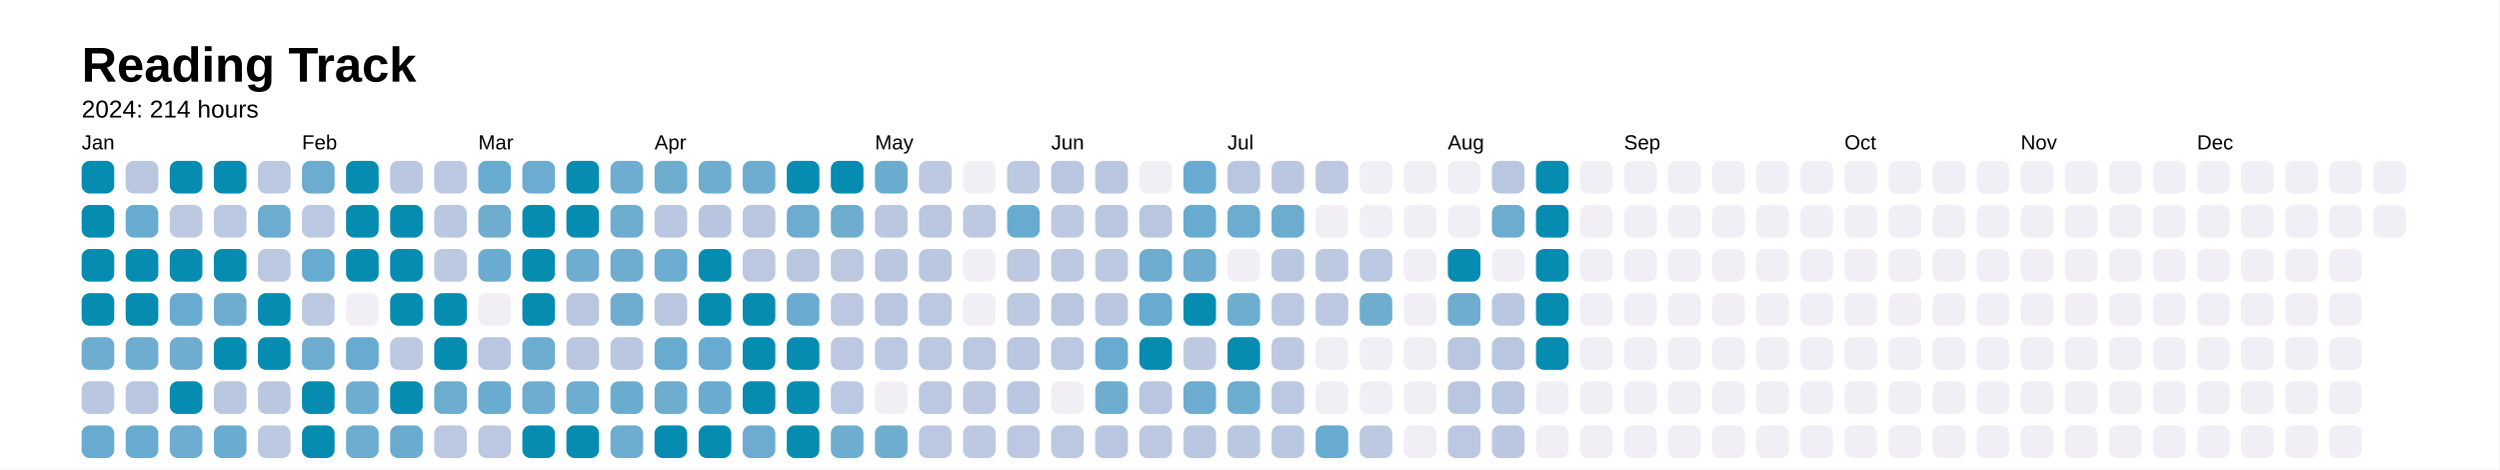
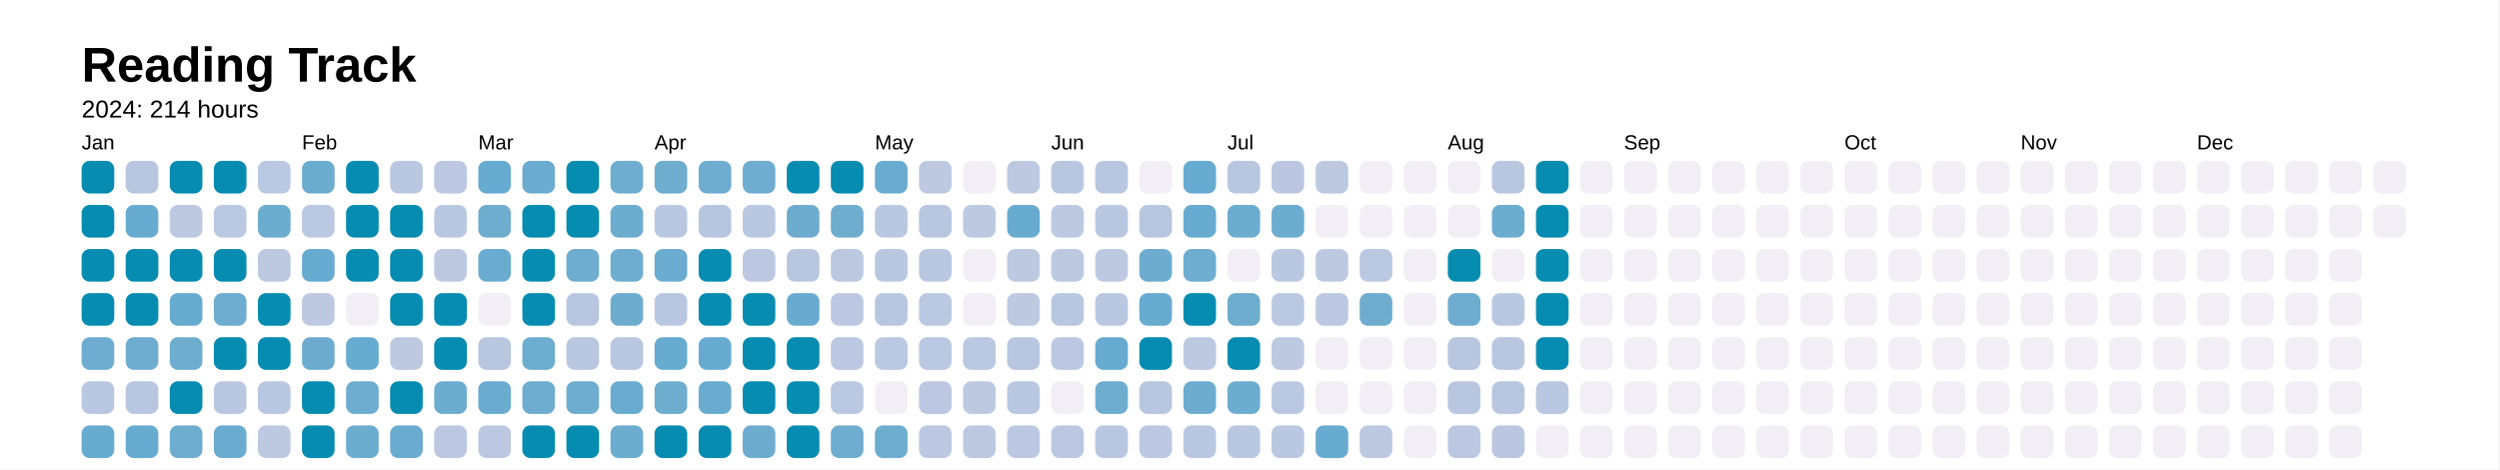
<svg xmlns="http://www.w3.org/2000/svg" baseProfile="full" height="57.5mm" version="1.1" viewBox="0,0,306.2,57.5" width="306.2mm">
  <defs />
  <rect fill="#FFFFFF" height="57.5" width="306.2" x="0" y="0" />
  <text fill="#000000" style="font-size:6px; font-family:Arial; font-weight:bold;" x="10" y="10">Reading Track</text>
  <text fill="#000000" style="font-size:3px; font-family:Arial;" x="10" y="14.4">2024: 214 hours</text>
  <text fill="#000000" style="font-size:2.5px; font-family:Arial" x="10" y="18.3">Jan</text>
  <rect fill="#058cb0" height="4" rx="1" ry="1" width="4" x="10" y="19.7" />
  <rect fill="#058cb0" height="4" rx="1" ry="1" width="4" x="10" y="25.1" />
  <rect fill="#058cb0" height="4" rx="1" ry="1" width="4" x="10" y="30.5" />
  <rect fill="#058cb0" height="4" rx="1" ry="1" width="4" x="10" y="35.9" />
  <rect fill="#6eadcf" height="4" rx="1" ry="1" width="4" x="10" y="41.3" />
  <rect fill="#bac7e0" height="4" rx="1" ry="1" width="4" x="10" y="46.7" />
  <rect fill="#67abd0" height="4" rx="1" ry="1" width="4" x="10" y="52.1" />
  <rect fill="#b8c6e0" height="4" rx="1" ry="1" width="4" x="15.4" y="19.7" />
  <rect fill="#68abd0" height="4" rx="1" ry="1" width="4" x="15.4" y="25.1" />
  <rect fill="#058cb0" height="4" rx="1" ry="1" width="4" x="15.4" y="30.5" />
  <rect fill="#058cb0" height="4" rx="1" ry="1" width="4" x="15.4" y="35.9" />
  <rect fill="#6eadcf" height="4" rx="1" ry="1" width="4" x="15.4" y="41.3" />
  <rect fill="#b9c6e0" height="4" rx="1" ry="1" width="4" x="15.4" y="46.7" />
  <rect fill="#67abd0" height="4" rx="1" ry="1" width="4" x="15.4" y="52.1" />
  <rect fill="#058cb0" height="4" rx="1" ry="1" width="4" x="20.8" y="19.7" />
  <rect fill="#bcc9e1" height="4" rx="1" ry="1" width="4" x="20.8" y="25.1" />
  <rect fill="#058cb0" height="4" rx="1" ry="1" width="4" x="20.8" y="30.5" />
  <rect fill="#68abd0" height="4" rx="1" ry="1" width="4" x="20.8" y="35.9" />
  <rect fill="#6fadcf" height="4" rx="1" ry="1" width="4" x="20.8" y="41.3" />
  <rect fill="#058cb0" height="4" rx="1" ry="1" width="4" x="20.8" y="46.7" />
  <rect fill="#6eadcf" height="4" rx="1" ry="1" width="4" x="20.8" y="52.1" />
  <rect fill="#058cb0" height="4" rx="1" ry="1" width="4" x="26.2" y="19.7" />
  <rect fill="#bbc8e1" height="4" rx="1" ry="1" width="4" x="26.2" y="25.1" />
  <rect fill="#058cb0" height="4" rx="1" ry="1" width="4" x="26.2" y="30.5" />
  <rect fill="#6eadcf" height="4" rx="1" ry="1" width="4" x="26.2" y="35.9" />
  <rect fill="#058cb0" height="4" rx="1" ry="1" width="4" x="26.2" y="41.3" />
  <rect fill="#b9c7e0" height="4" rx="1" ry="1" width="4" x="26.2" y="46.7" />
  <rect fill="#6aacd0" height="4" rx="1" ry="1" width="4" x="26.2" y="52.1" />
  <rect fill="#bbc8e1" height="4" rx="1" ry="1" width="4" x="31.6" y="19.7" />
  <rect fill="#6caccf" height="4" rx="1" ry="1" width="4" x="31.6" y="25.1" />
  <rect fill="#bbc8e0" height="4" rx="1" ry="1" width="4" x="31.6" y="30.5" />
  <rect fill="#058cb0" height="4" rx="1" ry="1" width="4" x="31.6" y="35.9" />
  <rect fill="#058cb0" height="4" rx="1" ry="1" width="4" x="31.6" y="41.3" />
  <rect fill="#bac7e0" height="4" rx="1" ry="1" width="4" x="31.6" y="46.7" />
  <rect fill="#bcc9e1" height="4" rx="1" ry="1" width="4" x="31.6" y="52.1" />
  <text fill="#000000" style="font-size:2.5px; font-family:Arial" x="37.0" y="18.3">Feb</text>
  <rect fill="#6caccf" height="4" rx="1" ry="1" width="4" x="37.0" y="19.7" />
  <rect fill="#bbc8e1" height="4" rx="1" ry="1" width="4" x="37.0" y="25.1" />
  <rect fill="#68abd0" height="4" rx="1" ry="1" width="4" x="37.0" y="30.5" />
  <rect fill="#bdc9e1" height="4" rx="1" ry="1" width="4" x="37.0" y="35.9" />
  <rect fill="#6daccf" height="4" rx="1" ry="1" width="4" x="37.0" y="41.3" />
  <rect fill="#058cb0" height="4" rx="1" ry="1" width="4" x="37.0" y="46.7" />
  <rect fill="#058cb0" height="4" rx="1" ry="1" width="4" x="37.0" y="52.1" />
  <rect fill="#058cb0" height="4" rx="1" ry="1" width="4" x="42.4" y="19.7" />
  <rect fill="#058cb0" height="4" rx="1" ry="1" width="4" x="42.4" y="25.1" />
  <rect fill="#058cb0" height="4" rx="1" ry="1" width="4" x="42.4" y="30.5" />
  <rect fill="#f1eef6" height="4" rx="1" ry="1" width="4" x="42.4" y="35.9" />
  <rect fill="#67abd0" height="4" rx="1" ry="1" width="4" x="42.4" y="41.3" />
  <rect fill="#6eadcf" height="4" rx="1" ry="1" width="4" x="42.4" y="46.7" />
  <rect fill="#6baccf" height="4" rx="1" ry="1" width="4" x="42.4" y="52.1" />
  <rect fill="#bac7e0" height="4" rx="1" ry="1" width="4" x="47.8" y="19.7" />
  <rect fill="#058cb0" height="4" rx="1" ry="1" width="4" x="47.8" y="25.1" />
  <rect fill="#058cb0" height="4" rx="1" ry="1" width="4" x="47.8" y="30.5" />
  <rect fill="#058cb0" height="4" rx="1" ry="1" width="4" x="47.8" y="35.9" />
  <rect fill="#bdc9e1" height="4" rx="1" ry="1" width="4" x="47.8" y="41.3" />
  <rect fill="#058cb0" height="4" rx="1" ry="1" width="4" x="47.8" y="46.7" />
  <rect fill="#6aacd0" height="4" rx="1" ry="1" width="4" x="47.8" y="52.1" />
  <rect fill="#bcc8e1" height="4" rx="1" ry="1" width="4" x="53.2" y="19.7" />
  <rect fill="#bac7e0" height="4" rx="1" ry="1" width="4" x="53.2" y="25.1" />
  <rect fill="#bdc9e1" height="4" rx="1" ry="1" width="4" x="53.2" y="30.5" />
  <rect fill="#058cb0" height="4" rx="1" ry="1" width="4" x="53.2" y="35.9" />
  <rect fill="#058cb0" height="4" rx="1" ry="1" width="4" x="53.2" y="41.3" />
  <rect fill="#6caccf" height="4" rx="1" ry="1" width="4" x="53.2" y="46.7" />
  <rect fill="#bcc8e1" height="4" rx="1" ry="1" width="4" x="53.2" y="52.1" />
  <text fill="#000000" style="font-size:2.5px; font-family:Arial" x="58.6" y="18.3">Mar</text>
  <rect fill="#68abd0" height="4" rx="1" ry="1" width="4" x="58.6" y="19.7" />
  <rect fill="#6fadcf" height="4" rx="1" ry="1" width="4" x="58.6" y="25.1" />
  <rect fill="#69acd0" height="4" rx="1" ry="1" width="4" x="58.6" y="30.5" />
  <rect fill="#f1eef6" height="4" rx="1" ry="1" width="4" x="58.6" y="35.9" />
  <rect fill="#b9c6e0" height="4" rx="1" ry="1" width="4" x="58.6" y="41.3" />
  <rect fill="#69acd0" height="4" rx="1" ry="1" width="4" x="58.6" y="46.7" />
  <rect fill="#bcc8e1" height="4" rx="1" ry="1" width="4" x="58.6" y="52.1" />
  <rect fill="#6bacd0" height="4" rx="1" ry="1" width="4" x="64" y="19.7" />
  <rect fill="#058cb0" height="4" rx="1" ry="1" width="4" x="64" y="25.1" />
  <rect fill="#058cb0" height="4" rx="1" ry="1" width="4" x="64" y="30.5" />
  <rect fill="#058cb0" height="4" rx="1" ry="1" width="4" x="64" y="35.9" />
  <rect fill="#6dadcf" height="4" rx="1" ry="1" width="4" x="64" y="41.3" />
  <rect fill="#6eadcf" height="4" rx="1" ry="1" width="4" x="64" y="46.7" />
  <rect fill="#058cb0" height="4" rx="1" ry="1" width="4" x="64" y="52.1" />
  <rect fill="#058cb0" height="4" rx="1" ry="1" width="4" x="69.4" y="19.7" />
  <rect fill="#058cb0" height="4" rx="1" ry="1" width="4" x="69.4" y="25.1" />
  <rect fill="#6eadcf" height="4" rx="1" ry="1" width="4" x="69.4" y="30.5" />
  <rect fill="#b9c6e0" height="4" rx="1" ry="1" width="4" x="69.4" y="35.9" />
  <rect fill="#bac7e0" height="4" rx="1" ry="1" width="4" x="69.4" y="41.3" />
  <rect fill="#6eadcf" height="4" rx="1" ry="1" width="4" x="69.4" y="46.7" />
  <rect fill="#058cb0" height="4" rx="1" ry="1" width="4" x="69.4" y="52.1" />
  <rect fill="#6eadcf" height="4" rx="1" ry="1" width="4" x="74.8" y="19.7" />
  <rect fill="#6baccf" height="4" rx="1" ry="1" width="4" x="74.8" y="25.1" />
  <rect fill="#6eadcf" height="4" rx="1" ry="1" width="4" x="74.8" y="30.5" />
  <rect fill="#6daccf" height="4" rx="1" ry="1" width="4" x="74.8" y="35.9" />
  <rect fill="#bac7e0" height="4" rx="1" ry="1" width="4" x="74.8" y="41.3" />
  <rect fill="#69acd0" height="4" rx="1" ry="1" width="4" x="74.8" y="46.7" />
  <rect fill="#6caccf" height="4" rx="1" ry="1" width="4" x="74.8" y="52.1" />
  <text fill="#000000" style="font-size:2.5px; font-family:Arial" x="80.2" y="18.3">Apr</text>
  <rect fill="#6fadcf" height="4" rx="1" ry="1" width="4" x="80.2" y="19.7" />
  <rect fill="#bac7e0" height="4" rx="1" ry="1" width="4" x="80.2" y="25.1" />
  <rect fill="#6bacd0" height="4" rx="1" ry="1" width="4" x="80.2" y="30.5" />
  <rect fill="#b8c6e0" height="4" rx="1" ry="1" width="4" x="80.2" y="35.9" />
  <rect fill="#67abd0" height="4" rx="1" ry="1" width="4" x="80.2" y="41.3" />
  <rect fill="#6fadcf" height="4" rx="1" ry="1" width="4" x="80.2" y="46.7" />
  <rect fill="#058cb0" height="4" rx="1" ry="1" width="4" x="80.2" y="52.1" />
  <rect fill="#6eadcf" height="4" rx="1" ry="1" width="4" x="85.6" y="19.7" />
  <rect fill="#b7c5e0" height="4" rx="1" ry="1" width="4" x="85.6" y="25.1" />
  <rect fill="#058cb0" height="4" rx="1" ry="1" width="4" x="85.6" y="30.5" />
  <rect fill="#058cb0" height="4" rx="1" ry="1" width="4" x="85.6" y="35.9" />
  <rect fill="#67abd0" height="4" rx="1" ry="1" width="4" x="85.6" y="41.3" />
  <rect fill="#6aacd0" height="4" rx="1" ry="1" width="4" x="85.6" y="46.7" />
  <rect fill="#058cb0" height="4" rx="1" ry="1" width="4" x="85.6" y="52.1" />
  <rect fill="#6eadcf" height="4" rx="1" ry="1" width="4" x="91" y="19.7" />
  <rect fill="#bac7e0" height="4" rx="1" ry="1" width="4" x="91" y="25.1" />
  <rect fill="#bcc8e1" height="4" rx="1" ry="1" width="4" x="91" y="30.5" />
  <rect fill="#058cb0" height="4" rx="1" ry="1" width="4" x="91" y="35.9" />
  <rect fill="#058cb0" height="4" rx="1" ry="1" width="4" x="91" y="41.3" />
  <rect fill="#058cb0" height="4" rx="1" ry="1" width="4" x="91" y="46.7" />
  <rect fill="#6daccf" height="4" rx="1" ry="1" width="4" x="91" y="52.1" />
  <rect fill="#058cb0" height="4" rx="1" ry="1" width="4" x="96.4" y="19.7" />
  <rect fill="#6daccf" height="4" rx="1" ry="1" width="4" x="96.4" y="25.1" />
  <rect fill="#b9c6e0" height="4" rx="1" ry="1" width="4" x="96.4" y="30.5" />
  <rect fill="#69abd0" height="4" rx="1" ry="1" width="4" x="96.4" y="35.9" />
  <rect fill="#058cb0" height="4" rx="1" ry="1" width="4" x="96.4" y="41.3" />
  <rect fill="#058cb0" height="4" rx="1" ry="1" width="4" x="96.4" y="46.7" />
  <rect fill="#058cb0" height="4" rx="1" ry="1" width="4" x="96.4" y="52.1" />
  <rect fill="#058cb0" height="4" rx="1" ry="1" width="4" x="101.8" y="19.7" />
  <rect fill="#6fadcf" height="4" rx="1" ry="1" width="4" x="101.8" y="25.1" />
  <rect fill="#bbc8e0" height="4" rx="1" ry="1" width="4" x="101.8" y="30.5" />
  <rect fill="#bcc8e1" height="4" rx="1" ry="1" width="4" x="101.8" y="35.9" />
  <rect fill="#bcc8e1" height="4" rx="1" ry="1" width="4" x="101.8" y="41.3" />
  <rect fill="#bbc8e1" height="4" rx="1" ry="1" width="4" x="101.8" y="46.7" />
  <rect fill="#6eadcf" height="4" rx="1" ry="1" width="4" x="101.8" y="52.1" />
  <text fill="#000000" style="font-size:2.5px; font-family:Arial" x="107.2" y="18.3">May</text>
  <rect fill="#6aacd0" height="4" rx="1" ry="1" width="4" x="107.2" y="19.7" />
  <rect fill="#bac7e0" height="4" rx="1" ry="1" width="4" x="107.2" y="25.1" />
  <rect fill="#bac7e0" height="4" rx="1" ry="1" width="4" x="107.2" y="30.5" />
  <rect fill="#b8c6e0" height="4" rx="1" ry="1" width="4" x="107.2" y="35.9" />
  <rect fill="#bbc8e1" height="4" rx="1" ry="1" width="4" x="107.2" y="41.3" />
  <rect fill="#f1eef6" height="4" rx="1" ry="1" width="4" x="107.2" y="46.7" />
  <rect fill="#6fadcf" height="4" rx="1" ry="1" width="4" x="107.2" y="52.1" />
  <rect fill="#bdc9e1" height="4" rx="1" ry="1" width="4" x="112.6" y="19.7" />
  <rect fill="#b8c6e0" height="4" rx="1" ry="1" width="4" x="112.6" y="25.1" />
  <rect fill="#bac7e0" height="4" rx="1" ry="1" width="4" x="112.6" y="30.5" />
  <rect fill="#bbc8e1" height="4" rx="1" ry="1" width="4" x="112.6" y="35.9" />
  <rect fill="#bbc8e1" height="4" rx="1" ry="1" width="4" x="112.6" y="41.3" />
  <rect fill="#bcc8e1" height="4" rx="1" ry="1" width="4" x="112.6" y="46.7" />
  <rect fill="#bcc8e1" height="4" rx="1" ry="1" width="4" x="112.6" y="52.1" />
  <rect fill="#f1eef6" height="4" rx="1" ry="1" width="4" x="118" y="19.7" />
  <rect fill="#bcc9e1" height="4" rx="1" ry="1" width="4" x="118" y="25.1" />
  <rect fill="#f1eef6" height="4" rx="1" ry="1" width="4" x="118" y="30.5" />
  <rect fill="#f1eef6" height="4" rx="1" ry="1" width="4" x="118" y="35.9" />
  <rect fill="#bbc8e1" height="4" rx="1" ry="1" width="4" x="118" y="41.3" />
  <rect fill="#bdc9e1" height="4" rx="1" ry="1" width="4" x="118" y="46.7" />
  <rect fill="#bdc9e1" height="4" rx="1" ry="1" width="4" x="118" y="52.1" />
  <rect fill="#bdc9e1" height="4" rx="1" ry="1" width="4" x="123.4" y="19.7" />
  <rect fill="#67abd0" height="4" rx="1" ry="1" width="4" x="123.4" y="25.1" />
  <rect fill="#bcc9e1" height="4" rx="1" ry="1" width="4" x="123.4" y="30.5" />
  <rect fill="#bdc9e1" height="4" rx="1" ry="1" width="4" x="123.4" y="35.9" />
  <rect fill="#b8c6e0" height="4" rx="1" ry="1" width="4" x="123.4" y="41.3" />
  <rect fill="#bac7e0" height="4" rx="1" ry="1" width="4" x="123.4" y="46.7" />
  <rect fill="#bcc8e1" height="4" rx="1" ry="1" width="4" x="123.4" y="52.1" />
  <text fill="#000000" style="font-size:2.5px; font-family:Arial" x="128.8" y="18.3">Jun</text>
  <rect fill="#b9c6e0" height="4" rx="1" ry="1" width="4" x="128.8" y="19.7" />
  <rect fill="#bcc9e1" height="4" rx="1" ry="1" width="4" x="128.8" y="25.1" />
  <rect fill="#bdc9e1" height="4" rx="1" ry="1" width="4" x="128.8" y="30.5" />
  <rect fill="#b8c6e0" height="4" rx="1" ry="1" width="4" x="128.8" y="35.9" />
  <rect fill="#bcc8e1" height="4" rx="1" ry="1" width="4" x="128.8" y="41.3" />
  <rect fill="#f1eef6" height="4" rx="1" ry="1" width="4" x="128.8" y="46.7" />
  <rect fill="#bcc8e1" height="4" rx="1" ry="1" width="4" x="128.8" y="52.1" />
  <rect fill="#b9c6e0" height="4" rx="1" ry="1" width="4" x="134.2" y="19.7" />
  <rect fill="#bac7e0" height="4" rx="1" ry="1" width="4" x="134.2" y="25.1" />
  <rect fill="#bdc9e1" height="4" rx="1" ry="1" width="4" x="134.2" y="30.5" />
  <rect fill="#bac7e0" height="4" rx="1" ry="1" width="4" x="134.2" y="35.9" />
  <rect fill="#67abd0" height="4" rx="1" ry="1" width="4" x="134.2" y="41.3" />
  <rect fill="#6fadcf" height="4" rx="1" ry="1" width="4" x="134.2" y="46.7" />
  <rect fill="#b9c6e0" height="4" rx="1" ry="1" width="4" x="134.2" y="52.1" />
  <rect fill="#f1eef6" height="4" rx="1" ry="1" width="4" x="139.6" y="19.7" />
  <rect fill="#b8c6e0" height="4" rx="1" ry="1" width="4" x="139.6" y="25.1" />
  <rect fill="#6daccf" height="4" rx="1" ry="1" width="4" x="139.6" y="30.5" />
  <rect fill="#67abd0" height="4" rx="1" ry="1" width="4" x="139.6" y="35.9" />
  <rect fill="#058cb0" height="4" rx="1" ry="1" width="4" x="139.6" y="41.3" />
  <rect fill="#b8c6e0" height="4" rx="1" ry="1" width="4" x="139.6" y="46.7" />
  <rect fill="#bcc8e1" height="4" rx="1" ry="1" width="4" x="139.6" y="52.1" />
  <rect fill="#67abd0" height="4" rx="1" ry="1" width="4" x="145" y="19.7" />
  <rect fill="#67abd0" height="4" rx="1" ry="1" width="4" x="145" y="25.1" />
  <rect fill="#6eadcf" height="4" rx="1" ry="1" width="4" x="145" y="30.5" />
  <rect fill="#058cb0" height="4" rx="1" ry="1" width="4" x="145" y="35.9" />
  <rect fill="#bdc9e1" height="4" rx="1" ry="1" width="4" x="145" y="41.3" />
  <rect fill="#6daccf" height="4" rx="1" ry="1" width="4" x="145" y="46.7" />
  <rect fill="#b8c6e0" height="4" rx="1" ry="1" width="4" x="145" y="52.1" />
  <text fill="#000000" style="font-size:2.5px; font-family:Arial" x="150.4" y="18.3">Jul</text>
  <rect fill="#b8c6e0" height="4" rx="1" ry="1" width="4" x="150.4" y="19.7" />
  <rect fill="#6baccf" height="4" rx="1" ry="1" width="4" x="150.4" y="25.1" />
  <rect fill="#f1eef6" height="4" rx="1" ry="1" width="4" x="150.4" y="30.5" />
  <rect fill="#6fadcf" height="4" rx="1" ry="1" width="4" x="150.4" y="35.9" />
  <rect fill="#058cb0" height="4" rx="1" ry="1" width="4" x="150.4" y="41.3" />
  <rect fill="#6caccf" height="4" rx="1" ry="1" width="4" x="150.4" y="46.7" />
  <rect fill="#b9c7e0" height="4" rx="1" ry="1" width="4" x="150.4" y="52.1" />
  <rect fill="#bbc7e0" height="4" rx="1" ry="1" width="4" x="155.8" y="19.7" />
  <rect fill="#6caccf" height="4" rx="1" ry="1" width="4" x="155.8" y="25.1" />
  <rect fill="#bac7e0" height="4" rx="1" ry="1" width="4" x="155.8" y="30.5" />
  <rect fill="#bbc8e1" height="4" rx="1" ry="1" width="4" x="155.8" y="35.9" />
  <rect fill="#bdc9e1" height="4" rx="1" ry="1" width="4" x="155.8" y="41.3" />
  <rect fill="#bbc8e1" height="4" rx="1" ry="1" width="4" x="155.8" y="46.7" />
  <rect fill="#bac7e0" height="4" rx="1" ry="1" width="4" x="155.8" y="52.1" />
  <rect fill="#bcc9e1" height="4" rx="1" ry="1" width="4" x="161.2" y="19.7" />
  <rect fill="#f1eef6" height="4" rx="1" ry="1" width="4" x="161.2" y="25.1" />
  <rect fill="#bdc9e1" height="4" rx="1" ry="1" width="4" x="161.2" y="30.5" />
  <rect fill="#bcc8e1" height="4" rx="1" ry="1" width="4" x="161.2" y="35.9" />
  <rect fill="#f1eef6" height="4" rx="1" ry="1" width="4" x="161.2" y="41.3" />
  <rect fill="#f1eef6" height="4" rx="1" ry="1" width="4" x="161.2" y="46.7" />
  <rect fill="#68abd0" height="4" rx="1" ry="1" width="4" x="161.2" y="52.1" />
  <rect fill="#f1eef6" height="4" rx="1" ry="1" width="4" x="166.6" y="19.7" />
  <rect fill="#f1eef6" height="4" rx="1" ry="1" width="4" x="166.6" y="25.1" />
  <rect fill="#bbc8e1" height="4" rx="1" ry="1" width="4" x="166.6" y="30.5" />
  <rect fill="#6fadcf" height="4" rx="1" ry="1" width="4" x="166.6" y="35.9" />
  <rect fill="#f1eef6" height="4" rx="1" ry="1" width="4" x="166.6" y="41.3" />
  <rect fill="#f1eef6" height="4" rx="1" ry="1" width="4" x="166.6" y="46.7" />
  <rect fill="#bdc9e1" height="4" rx="1" ry="1" width="4" x="166.6" y="52.1" />
  <rect fill="#f1eef6" height="4" rx="1" ry="1" width="4" x="172" y="19.7" />
  <rect fill="#f1eef6" height="4" rx="1" ry="1" width="4" x="172" y="25.1" />
  <rect fill="#f1eef6" height="4" rx="1" ry="1" width="4" x="172" y="30.5" />
  <rect fill="#f1eef6" height="4" rx="1" ry="1" width="4" x="172" y="35.9" />
  <rect fill="#f1eef6" height="4" rx="1" ry="1" width="4" x="172" y="41.3" />
  <rect fill="#f1eef6" height="4" rx="1" ry="1" width="4" x="172" y="46.7" />
  <rect fill="#f1eef6" height="4" rx="1" ry="1" width="4" x="172" y="52.1" />
  <text fill="#000000" style="font-size:2.5px; font-family:Arial" x="177.4" y="18.3">Aug</text>
  <rect fill="#f1eef6" height="4" rx="1" ry="1" width="4" x="177.4" y="19.7" />
  <rect fill="#f1eef6" height="4" rx="1" ry="1" width="4" x="177.4" y="25.1" />
  <rect fill="#058cb0" height="4" rx="1" ry="1" width="4" x="177.4" y="30.5" />
  <rect fill="#6eadcf" height="4" rx="1" ry="1" width="4" x="177.4" y="35.9" />
  <rect fill="#b9c6e0" height="4" rx="1" ry="1" width="4" x="177.4" y="41.3" />
  <rect fill="#b9c6e0" height="4" rx="1" ry="1" width="4" x="177.4" y="46.7" />
  <rect fill="#bcc8e1" height="4" rx="1" ry="1" width="4" x="177.4" y="52.1" />
  <rect fill="#b9c6e0" height="4" rx="1" ry="1" width="4" x="182.8" y="19.7" />
  <rect fill="#6baccf" height="4" rx="1" ry="1" width="4" x="182.8" y="25.1" />
  <rect fill="#f1eef6" height="4" rx="1" ry="1" width="4" x="182.8" y="30.5" />
  <rect fill="#b9c7e0" height="4" rx="1" ry="1" width="4" x="182.8" y="35.9" />
  <rect fill="#b9c6e0" height="4" rx="1" ry="1" width="4" x="182.8" y="41.3" />
  <rect fill="#b8c6e0" height="4" rx="1" ry="1" width="4" x="182.8" y="46.7" />
  <rect fill="#bbc7e0" height="4" rx="1" ry="1" width="4" x="182.8" y="52.1" />
  <rect fill="#058cb0" height="4" rx="1" ry="1" width="4" x="188.2" y="19.7" />
  <rect fill="#058cb0" height="4" rx="1" ry="1" width="4" x="188.2" y="25.1" />
  <rect fill="#058cb0" height="4" rx="1" ry="1" width="4" x="188.2" y="30.5" />
  <rect fill="#058cb0" height="4" rx="1" ry="1" width="4" x="188.2" y="35.9" />
  <rect fill="#058cb0" height="4" rx="1" ry="1" width="4" x="188.2" y="41.3" />
-   <rect fill="#f1eef6" height="4" rx="1" ry="1" width="4" x="188.2" y="46.7" />
+   <rect fill="#bac7e0" height="4" rx="1" ry="1" width="4" x="188.2" y="46.7" />
  <rect fill="#f1eef6" height="4" rx="1" ry="1" width="4" x="188.2" y="52.1" />
  <rect fill="#f1eef6" height="4" rx="1" ry="1" width="4" x="193.6" y="19.7" />
  <rect fill="#f1eef6" height="4" rx="1" ry="1" width="4" x="193.6" y="25.1" />
  <rect fill="#f1eef6" height="4" rx="1" ry="1" width="4" x="193.6" y="30.5" />
  <rect fill="#f1eef6" height="4" rx="1" ry="1" width="4" x="193.6" y="35.9" />
  <rect fill="#f1eef6" height="4" rx="1" ry="1" width="4" x="193.6" y="41.3" />
  <rect fill="#f1eef6" height="4" rx="1" ry="1" width="4" x="193.6" y="46.7" />
  <rect fill="#f1eef6" height="4" rx="1" ry="1" width="4" x="193.6" y="52.1" />
  <text fill="#000000" style="font-size:2.5px; font-family:Arial" x="199" y="18.3">Sep</text>
  <rect fill="#f1eef6" height="4" rx="1" ry="1" width="4" x="199" y="19.7" />
  <rect fill="#f1eef6" height="4" rx="1" ry="1" width="4" x="199" y="25.1" />
  <rect fill="#f1eef6" height="4" rx="1" ry="1" width="4" x="199" y="30.5" />
  <rect fill="#f1eef6" height="4" rx="1" ry="1" width="4" x="199" y="35.9" />
  <rect fill="#f1eef6" height="4" rx="1" ry="1" width="4" x="199" y="41.3" />
  <rect fill="#f1eef6" height="4" rx="1" ry="1" width="4" x="199" y="46.7" />
  <rect fill="#f1eef6" height="4" rx="1" ry="1" width="4" x="199" y="52.1" />
  <rect fill="#f1eef6" height="4" rx="1" ry="1" width="4" x="204.4" y="19.7" />
  <rect fill="#f1eef6" height="4" rx="1" ry="1" width="4" x="204.4" y="25.1" />
  <rect fill="#f1eef6" height="4" rx="1" ry="1" width="4" x="204.4" y="30.5" />
  <rect fill="#f1eef6" height="4" rx="1" ry="1" width="4" x="204.4" y="35.9" />
  <rect fill="#f1eef6" height="4" rx="1" ry="1" width="4" x="204.4" y="41.3" />
  <rect fill="#f1eef6" height="4" rx="1" ry="1" width="4" x="204.4" y="46.7" />
  <rect fill="#f1eef6" height="4" rx="1" ry="1" width="4" x="204.4" y="52.1" />
  <rect fill="#f1eef6" height="4" rx="1" ry="1" width="4" x="209.8" y="19.7" />
  <rect fill="#f1eef6" height="4" rx="1" ry="1" width="4" x="209.8" y="25.1" />
  <rect fill="#f1eef6" height="4" rx="1" ry="1" width="4" x="209.8" y="30.5" />
  <rect fill="#f1eef6" height="4" rx="1" ry="1" width="4" x="209.8" y="35.9" />
  <rect fill="#f1eef6" height="4" rx="1" ry="1" width="4" x="209.8" y="41.3" />
  <rect fill="#f1eef6" height="4" rx="1" ry="1" width="4" x="209.8" y="46.7" />
  <rect fill="#f1eef6" height="4" rx="1" ry="1" width="4" x="209.8" y="52.1" />
  <rect fill="#f1eef6" height="4" rx="1" ry="1" width="4" x="215.2" y="19.7" />
  <rect fill="#f1eef6" height="4" rx="1" ry="1" width="4" x="215.2" y="25.1" />
  <rect fill="#f1eef6" height="4" rx="1" ry="1" width="4" x="215.2" y="30.5" />
  <rect fill="#f1eef6" height="4" rx="1" ry="1" width="4" x="215.2" y="35.9" />
  <rect fill="#f1eef6" height="4" rx="1" ry="1" width="4" x="215.2" y="41.3" />
  <rect fill="#f1eef6" height="4" rx="1" ry="1" width="4" x="215.2" y="46.7" />
  <rect fill="#f1eef6" height="4" rx="1" ry="1" width="4" x="215.2" y="52.1" />
  <rect fill="#f1eef6" height="4" rx="1" ry="1" width="4" x="220.6" y="19.7" />
  <rect fill="#f1eef6" height="4" rx="1" ry="1" width="4" x="220.6" y="25.1" />
  <rect fill="#f1eef6" height="4" rx="1" ry="1" width="4" x="220.6" y="30.5" />
  <rect fill="#f1eef6" height="4" rx="1" ry="1" width="4" x="220.6" y="35.9" />
  <rect fill="#f1eef6" height="4" rx="1" ry="1" width="4" x="220.6" y="41.3" />
  <rect fill="#f1eef6" height="4" rx="1" ry="1" width="4" x="220.6" y="46.7" />
  <rect fill="#f1eef6" height="4" rx="1" ry="1" width="4" x="220.6" y="52.1" />
  <text fill="#000000" style="font-size:2.5px; font-family:Arial" x="226" y="18.3">Oct</text>
  <rect fill="#f1eef6" height="4" rx="1" ry="1" width="4" x="226" y="19.7" />
  <rect fill="#f1eef6" height="4" rx="1" ry="1" width="4" x="226" y="25.1" />
  <rect fill="#f1eef6" height="4" rx="1" ry="1" width="4" x="226" y="30.5" />
  <rect fill="#f1eef6" height="4" rx="1" ry="1" width="4" x="226" y="35.9" />
  <rect fill="#f1eef6" height="4" rx="1" ry="1" width="4" x="226" y="41.3" />
  <rect fill="#f1eef6" height="4" rx="1" ry="1" width="4" x="226" y="46.7" />
  <rect fill="#f1eef6" height="4" rx="1" ry="1" width="4" x="226" y="52.1" />
  <rect fill="#f1eef6" height="4" rx="1" ry="1" width="4" x="231.4" y="19.7" />
  <rect fill="#f1eef6" height="4" rx="1" ry="1" width="4" x="231.4" y="25.1" />
  <rect fill="#f1eef6" height="4" rx="1" ry="1" width="4" x="231.4" y="30.5" />
  <rect fill="#f1eef6" height="4" rx="1" ry="1" width="4" x="231.4" y="35.9" />
  <rect fill="#f1eef6" height="4" rx="1" ry="1" width="4" x="231.4" y="41.3" />
  <rect fill="#f1eef6" height="4" rx="1" ry="1" width="4" x="231.4" y="46.7" />
  <rect fill="#f1eef6" height="4" rx="1" ry="1" width="4" x="231.4" y="52.1" />
  <rect fill="#f1eef6" height="4" rx="1" ry="1" width="4" x="236.8" y="19.7" />
  <rect fill="#f1eef6" height="4" rx="1" ry="1" width="4" x="236.8" y="25.1" />
  <rect fill="#f1eef6" height="4" rx="1" ry="1" width="4" x="236.8" y="30.5" />
  <rect fill="#f1eef6" height="4" rx="1" ry="1" width="4" x="236.8" y="35.9" />
  <rect fill="#f1eef6" height="4" rx="1" ry="1" width="4" x="236.8" y="41.3" />
  <rect fill="#f1eef6" height="4" rx="1" ry="1" width="4" x="236.8" y="46.7" />
  <rect fill="#f1eef6" height="4" rx="1" ry="1" width="4" x="236.8" y="52.1" />
  <rect fill="#f1eef6" height="4" rx="1" ry="1" width="4" x="242.2" y="19.7" />
  <rect fill="#f1eef6" height="4" rx="1" ry="1" width="4" x="242.2" y="25.1" />
  <rect fill="#f1eef6" height="4" rx="1" ry="1" width="4" x="242.2" y="30.5" />
  <rect fill="#f1eef6" height="4" rx="1" ry="1" width="4" x="242.2" y="35.9" />
  <rect fill="#f1eef6" height="4" rx="1" ry="1" width="4" x="242.2" y="41.3" />
  <rect fill="#f1eef6" height="4" rx="1" ry="1" width="4" x="242.2" y="46.7" />
  <rect fill="#f1eef6" height="4" rx="1" ry="1" width="4" x="242.2" y="52.1" />
  <text fill="#000000" style="font-size:2.5px; font-family:Arial" x="247.6" y="18.3">Nov</text>
  <rect fill="#f1eef6" height="4" rx="1" ry="1" width="4" x="247.6" y="19.7" />
  <rect fill="#f1eef6" height="4" rx="1" ry="1" width="4" x="247.6" y="25.1" />
  <rect fill="#f1eef6" height="4" rx="1" ry="1" width="4" x="247.6" y="30.5" />
  <rect fill="#f1eef6" height="4" rx="1" ry="1" width="4" x="247.6" y="35.9" />
  <rect fill="#f1eef6" height="4" rx="1" ry="1" width="4" x="247.6" y="41.3" />
  <rect fill="#f1eef6" height="4" rx="1" ry="1" width="4" x="247.6" y="46.7" />
  <rect fill="#f1eef6" height="4" rx="1" ry="1" width="4" x="247.6" y="52.1" />
  <rect fill="#f1eef6" height="4" rx="1" ry="1" width="4" x="253" y="19.7" />
  <rect fill="#f1eef6" height="4" rx="1" ry="1" width="4" x="253" y="25.1" />
  <rect fill="#f1eef6" height="4" rx="1" ry="1" width="4" x="253" y="30.5" />
  <rect fill="#f1eef6" height="4" rx="1" ry="1" width="4" x="253" y="35.9" />
  <rect fill="#f1eef6" height="4" rx="1" ry="1" width="4" x="253" y="41.3" />
  <rect fill="#f1eef6" height="4" rx="1" ry="1" width="4" x="253" y="46.7" />
  <rect fill="#f1eef6" height="4" rx="1" ry="1" width="4" x="253" y="52.1" />
  <rect fill="#f1eef6" height="4" rx="1" ry="1" width="4" x="258.4" y="19.7" />
  <rect fill="#f1eef6" height="4" rx="1" ry="1" width="4" x="258.4" y="25.1" />
  <rect fill="#f1eef6" height="4" rx="1" ry="1" width="4" x="258.4" y="30.5" />
  <rect fill="#f1eef6" height="4" rx="1" ry="1" width="4" x="258.4" y="35.9" />
  <rect fill="#f1eef6" height="4" rx="1" ry="1" width="4" x="258.4" y="41.3" />
  <rect fill="#f1eef6" height="4" rx="1" ry="1" width="4" x="258.4" y="46.7" />
  <rect fill="#f1eef6" height="4" rx="1" ry="1" width="4" x="258.4" y="52.1" />
  <rect fill="#f1eef6" height="4" rx="1" ry="1" width="4" x="263.8" y="19.7" />
  <rect fill="#f1eef6" height="4" rx="1" ry="1" width="4" x="263.8" y="25.1" />
  <rect fill="#f1eef6" height="4" rx="1" ry="1" width="4" x="263.8" y="30.5" />
  <rect fill="#f1eef6" height="4" rx="1" ry="1" width="4" x="263.8" y="35.9" />
  <rect fill="#f1eef6" height="4" rx="1" ry="1" width="4" x="263.8" y="41.3" />
  <rect fill="#f1eef6" height="4" rx="1" ry="1" width="4" x="263.8" y="46.7" />
  <rect fill="#f1eef6" height="4" rx="1" ry="1" width="4" x="263.8" y="52.1" />
  <text fill="#000000" style="font-size:2.5px; font-family:Arial" x="269.2" y="18.3">Dec</text>
  <rect fill="#f1eef6" height="4" rx="1" ry="1" width="4" x="269.2" y="19.7" />
  <rect fill="#f1eef6" height="4" rx="1" ry="1" width="4" x="269.2" y="25.1" />
  <rect fill="#f1eef6" height="4" rx="1" ry="1" width="4" x="269.2" y="30.5" />
  <rect fill="#f1eef6" height="4" rx="1" ry="1" width="4" x="269.2" y="35.9" />
  <rect fill="#f1eef6" height="4" rx="1" ry="1" width="4" x="269.2" y="41.3" />
  <rect fill="#f1eef6" height="4" rx="1" ry="1" width="4" x="269.2" y="46.7" />
  <rect fill="#f1eef6" height="4" rx="1" ry="1" width="4" x="269.2" y="52.1" />
  <rect fill="#f1eef6" height="4" rx="1" ry="1" width="4" x="274.6" y="19.7" />
  <rect fill="#f1eef6" height="4" rx="1" ry="1" width="4" x="274.6" y="25.1" />
  <rect fill="#f1eef6" height="4" rx="1" ry="1" width="4" x="274.6" y="30.5" />
  <rect fill="#f1eef6" height="4" rx="1" ry="1" width="4" x="274.6" y="35.9" />
  <rect fill="#f1eef6" height="4" rx="1" ry="1" width="4" x="274.6" y="41.3" />
  <rect fill="#f1eef6" height="4" rx="1" ry="1" width="4" x="274.6" y="46.7" />
  <rect fill="#f1eef6" height="4" rx="1" ry="1" width="4" x="274.6" y="52.1" />
  <rect fill="#f1eef6" height="4" rx="1" ry="1" width="4" x="280" y="19.7" />
  <rect fill="#f1eef6" height="4" rx="1" ry="1" width="4" x="280" y="25.1" />
  <rect fill="#f1eef6" height="4" rx="1" ry="1" width="4" x="280" y="30.5" />
  <rect fill="#f1eef6" height="4" rx="1" ry="1" width="4" x="280" y="35.9" />
  <rect fill="#f1eef6" height="4" rx="1" ry="1" width="4" x="280" y="41.3" />
  <rect fill="#f1eef6" height="4" rx="1" ry="1" width="4" x="280" y="46.7" />
  <rect fill="#f1eef6" height="4" rx="1" ry="1" width="4" x="280" y="52.1" />
  <rect fill="#f1eef6" height="4" rx="1" ry="1" width="4" x="285.4" y="19.7" />
  <rect fill="#f1eef6" height="4" rx="1" ry="1" width="4" x="285.4" y="25.1" />
  <rect fill="#f1eef6" height="4" rx="1" ry="1" width="4" x="285.4" y="30.5" />
  <rect fill="#f1eef6" height="4" rx="1" ry="1" width="4" x="285.4" y="35.9" />
  <rect fill="#f1eef6" height="4" rx="1" ry="1" width="4" x="285.4" y="41.3" />
  <rect fill="#f1eef6" height="4" rx="1" ry="1" width="4" x="285.4" y="46.7" />
  <rect fill="#f1eef6" height="4" rx="1" ry="1" width="4" x="285.4" y="52.1" />
  <rect fill="#f1eef6" height="4" rx="1" ry="1" width="4" x="290.8" y="19.7" />
  <rect fill="#f1eef6" height="4" rx="1" ry="1" width="4" x="290.8" y="25.1" />
</svg>
